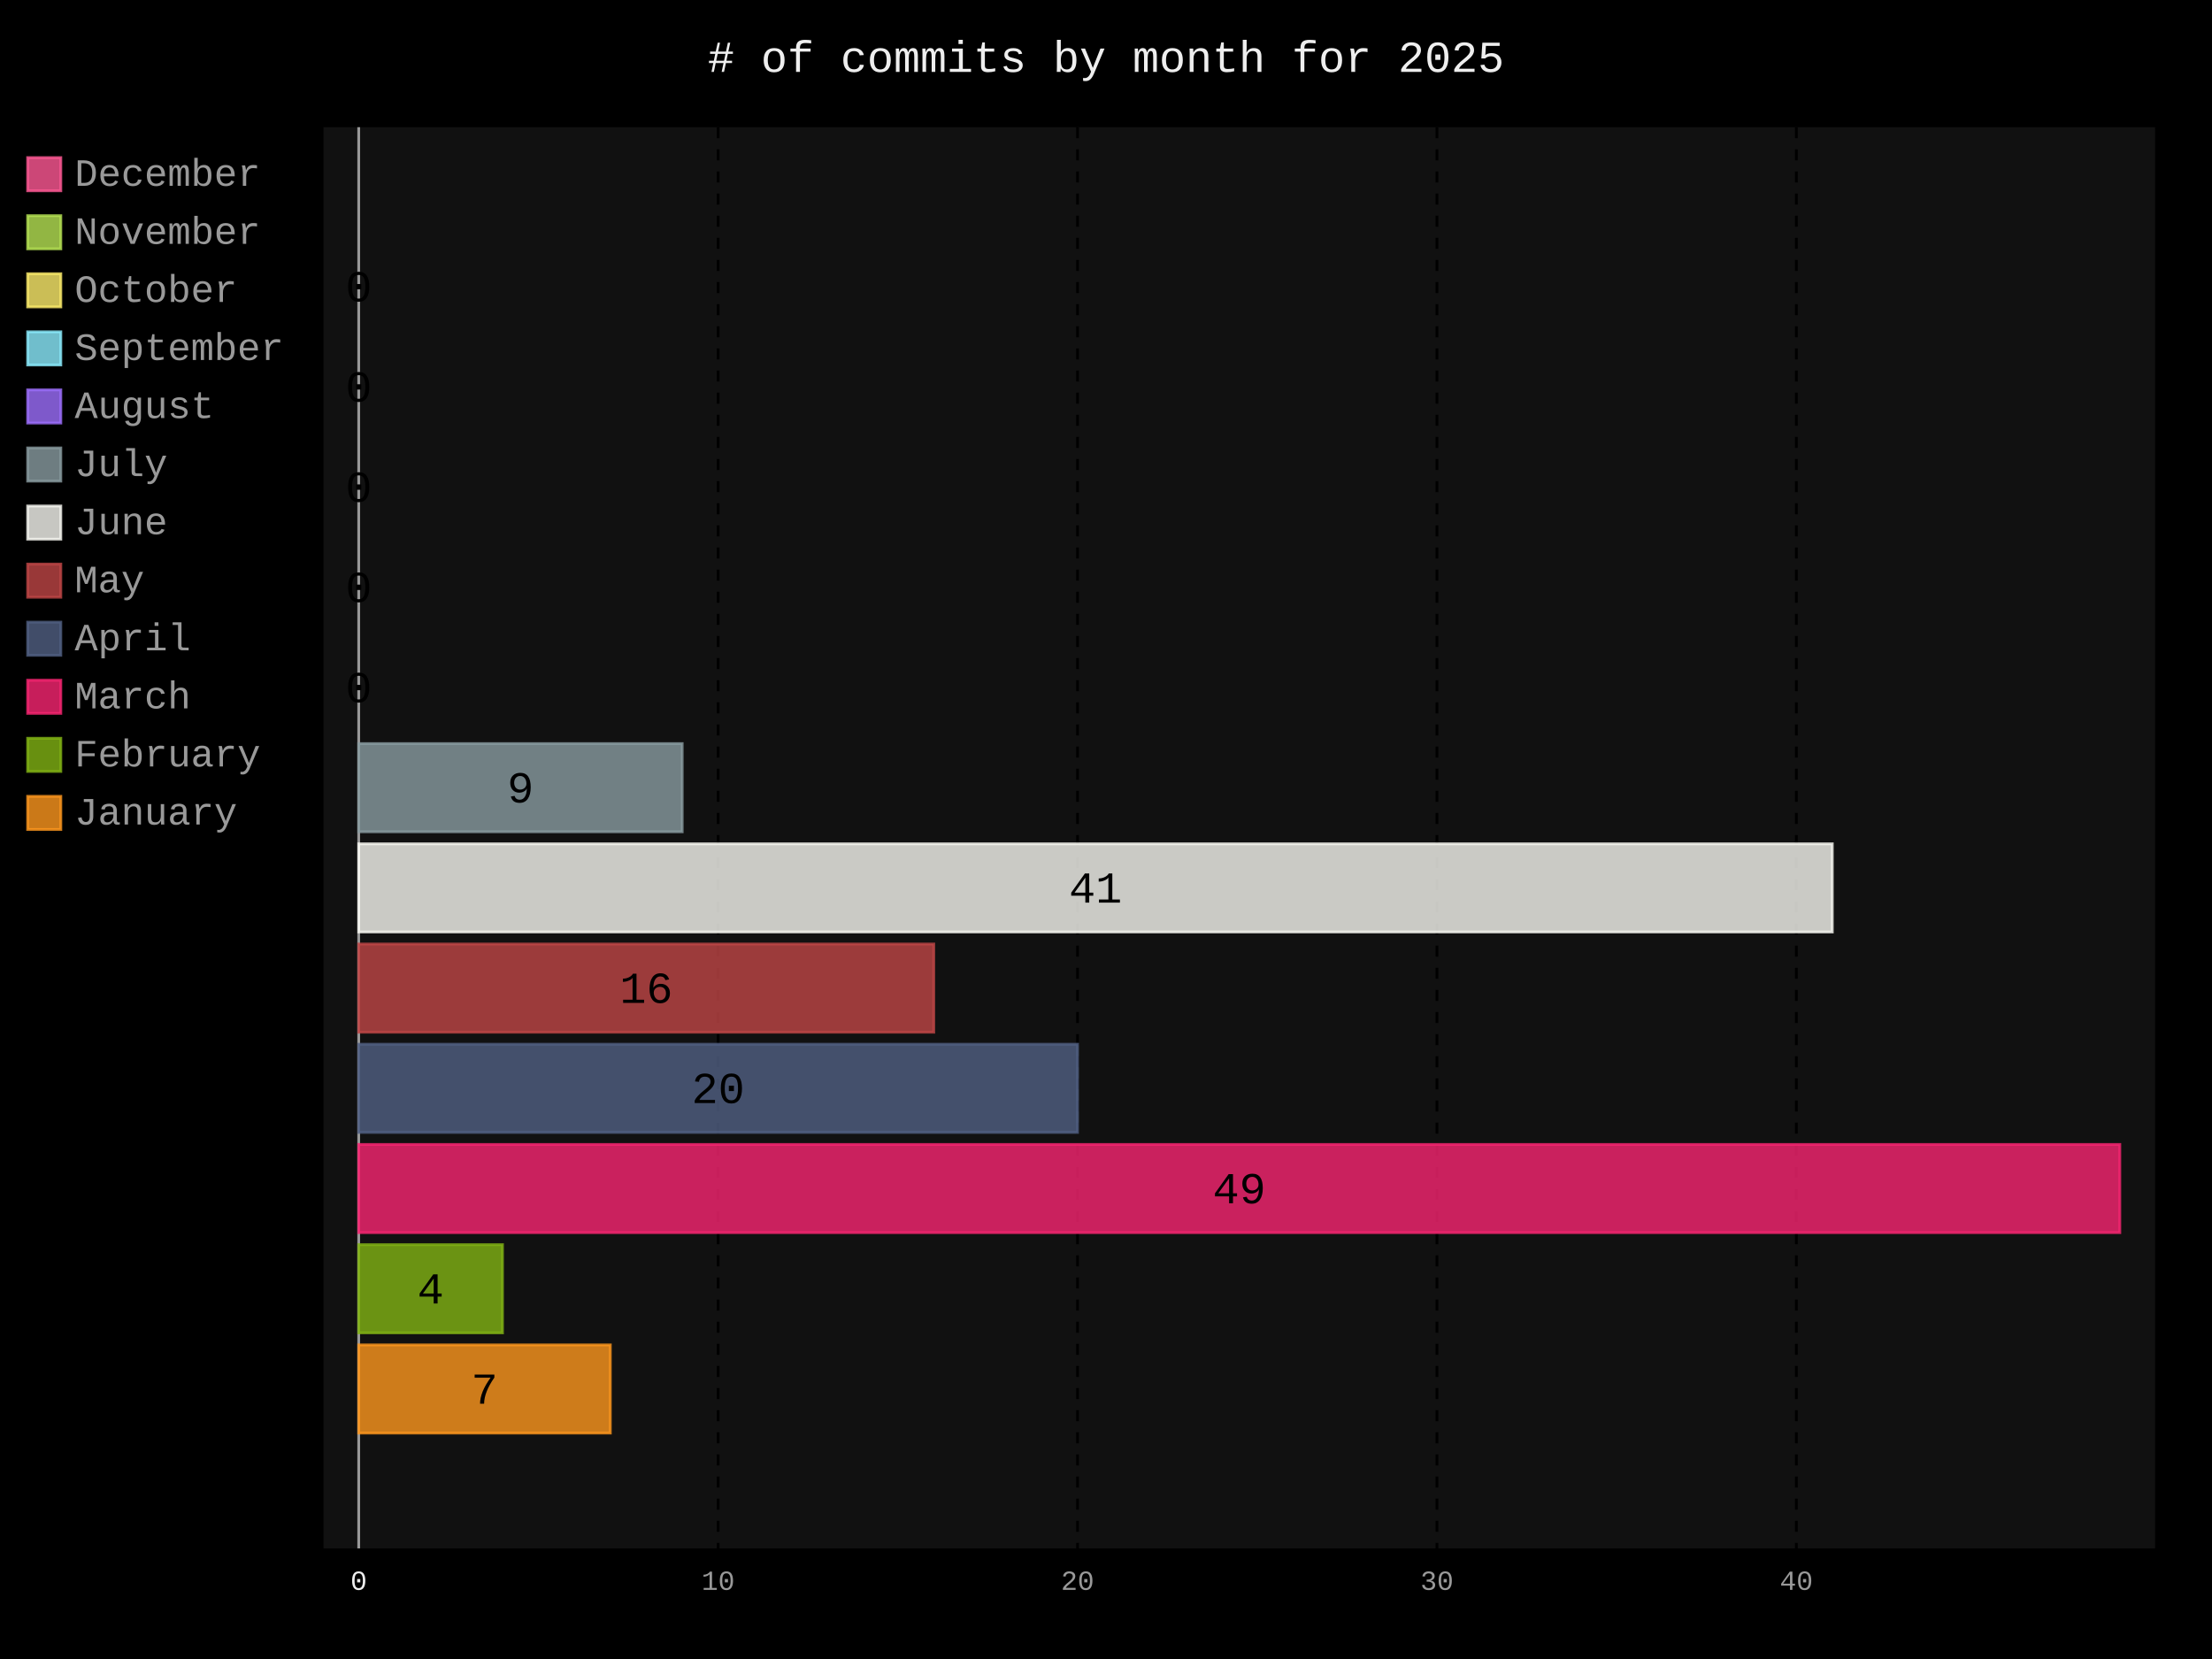
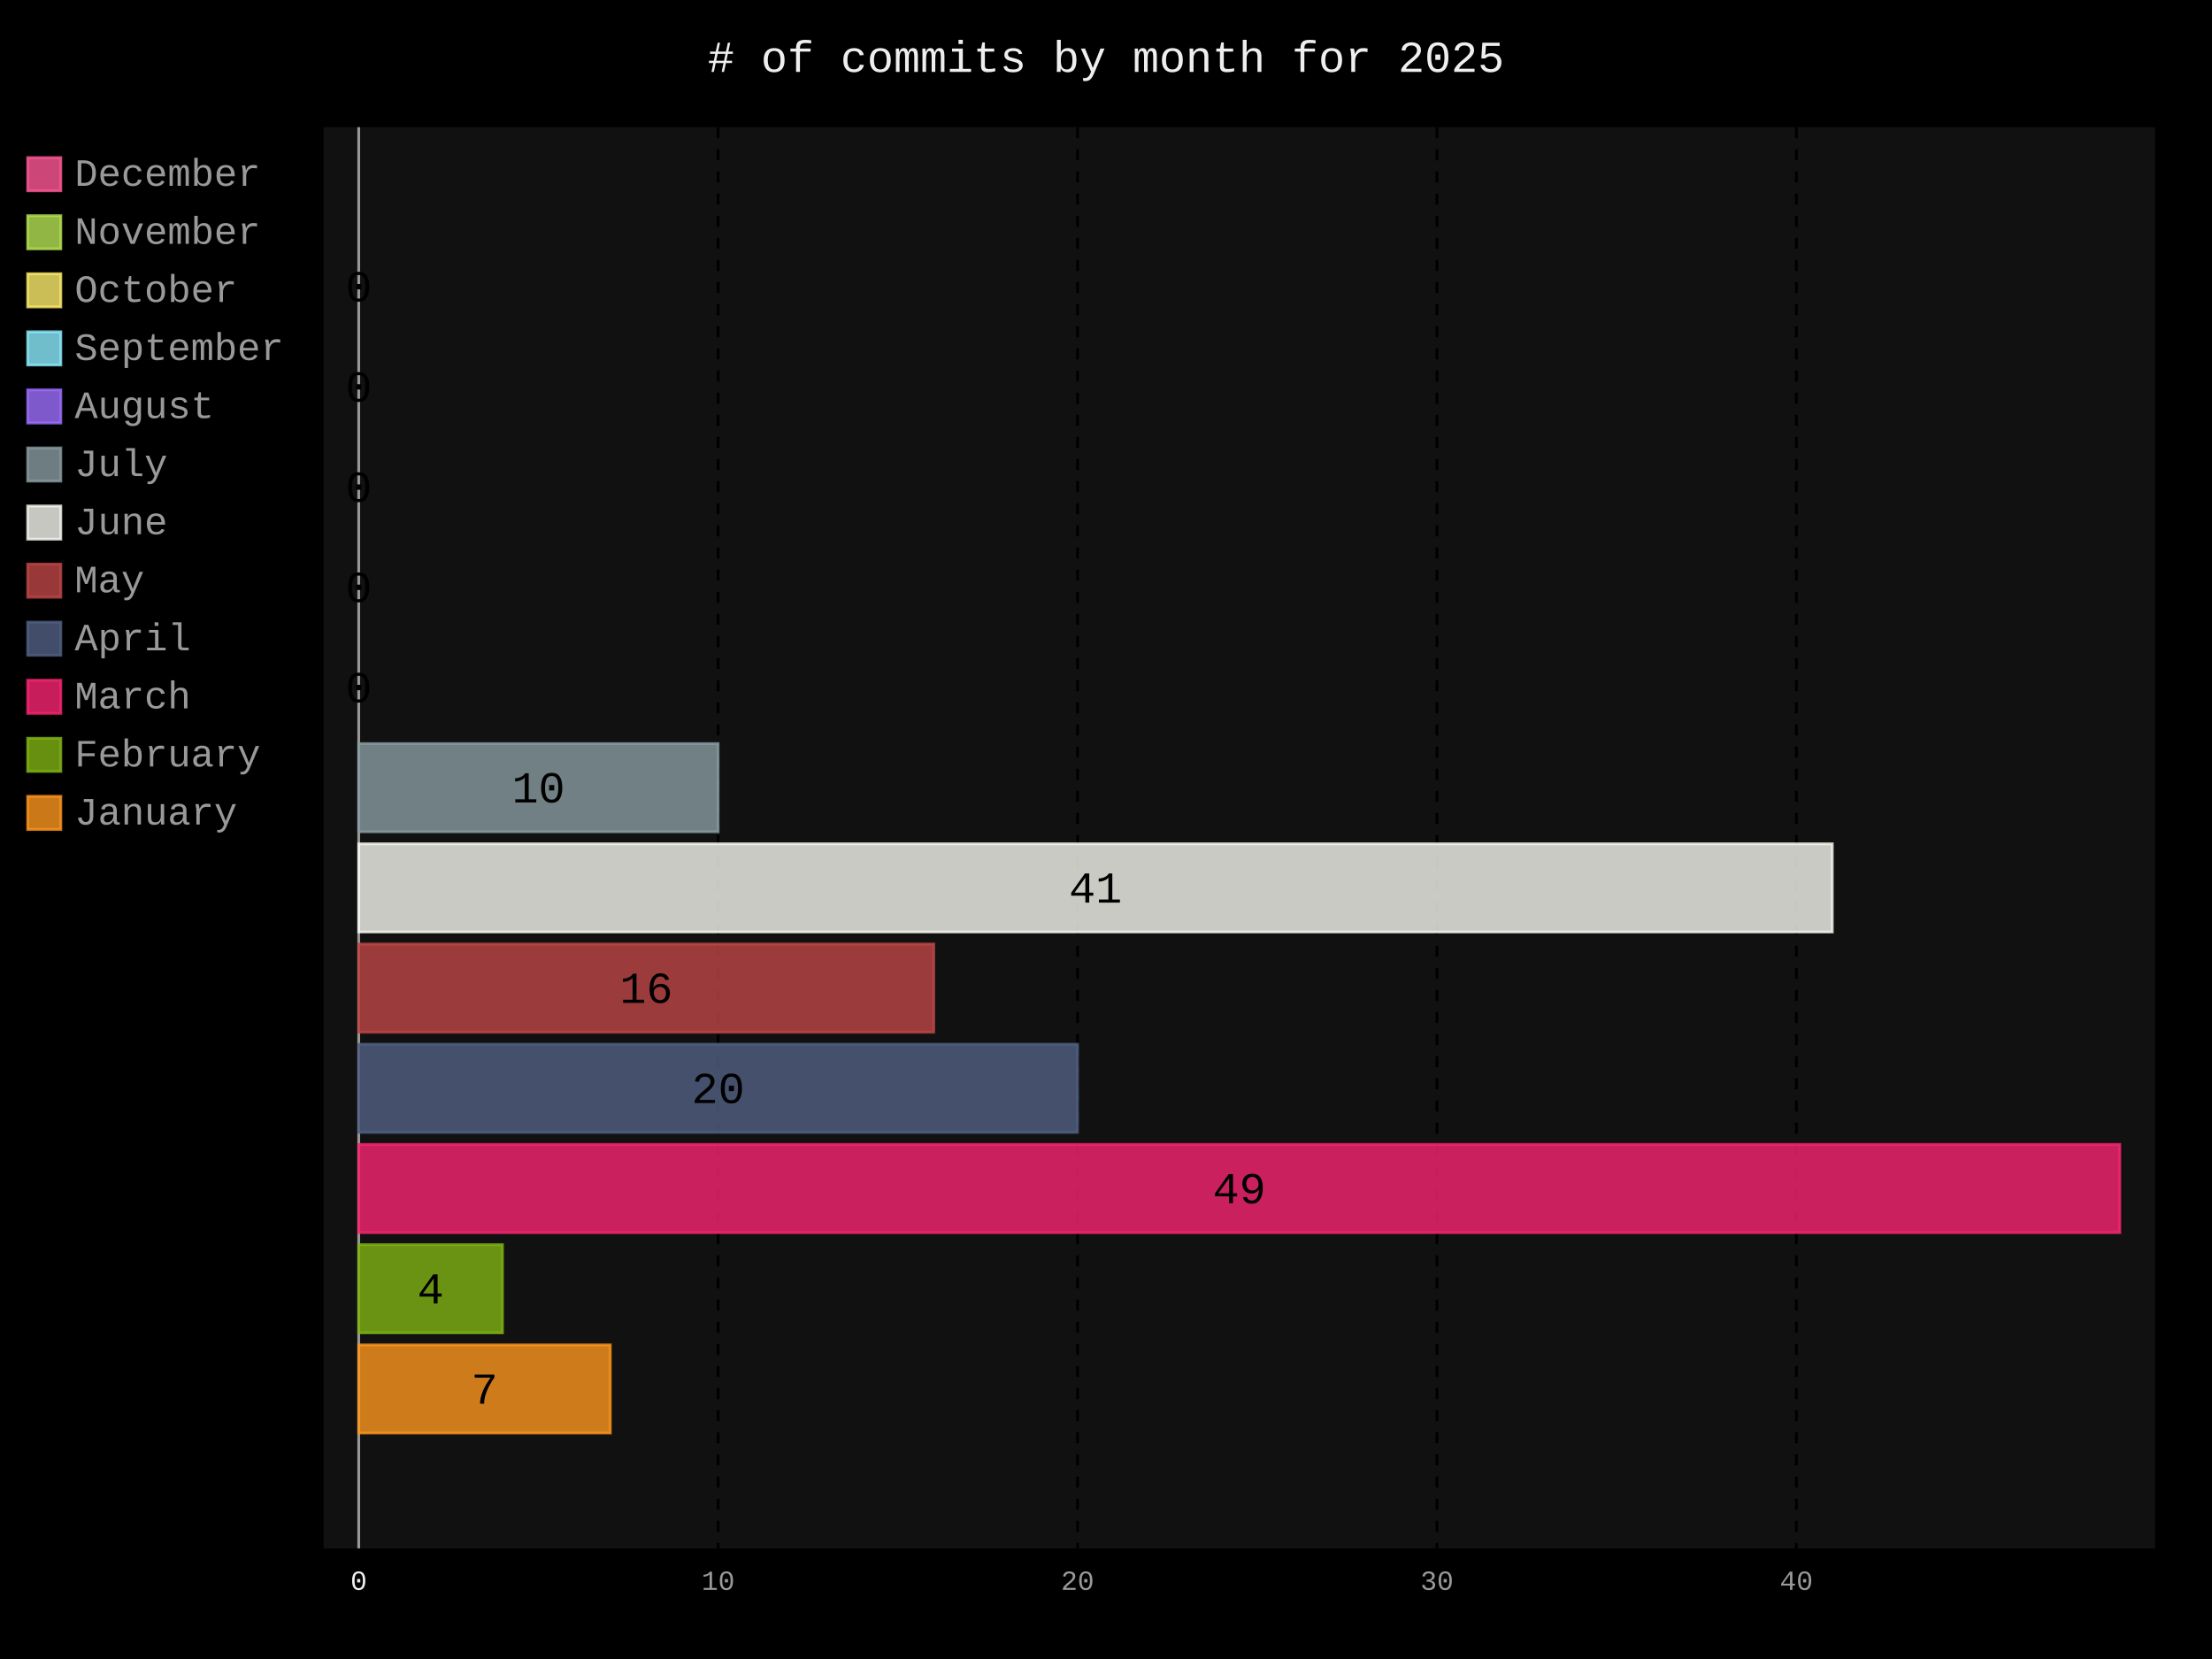
- <svg xmlns="http://www.w3.org/2000/svg" id="chart-46c56756-7fff-4a23-aa4e-d64ae65550ea" class="pygal-chart" viewBox="0 0 800 600">
+ <svg xmlns="http://www.w3.org/2000/svg" id="chart-c73f3f98-4388-4025-b2d1-3c06e62d6d32" class="pygal-chart" viewBox="0 0 800 600">
  <defs>
-     <style type="text/css">#chart-46c56756-7fff-4a23-aa4e-d64ae65550ea{-webkit-user-select:none;-webkit-font-smoothing:antialiased;font-family:Consolas,"Liberation Mono",Menlo,Courier,monospace}#chart-46c56756-7fff-4a23-aa4e-d64ae65550ea .title{font-family:Consolas,"Liberation Mono",Menlo,Courier,monospace;font-size:16px}#chart-46c56756-7fff-4a23-aa4e-d64ae65550ea .legends .legend text{font-family:Consolas,"Liberation Mono",Menlo,Courier,monospace;font-size:14px}#chart-46c56756-7fff-4a23-aa4e-d64ae65550ea .axis text{font-family:Consolas,"Liberation Mono",Menlo,Courier,monospace;font-size:10px}#chart-46c56756-7fff-4a23-aa4e-d64ae65550ea .axis text.major{font-family:Consolas,"Liberation Mono",Menlo,Courier,monospace;font-size:10px}#chart-46c56756-7fff-4a23-aa4e-d64ae65550ea .text-overlay text.value{font-family:Consolas,"Liberation Mono",Menlo,Courier,monospace;font-size:16px}#chart-46c56756-7fff-4a23-aa4e-d64ae65550ea .text-overlay text.label{font-family:Consolas,"Liberation Mono",Menlo,Courier,monospace;font-size:10px}#chart-46c56756-7fff-4a23-aa4e-d64ae65550ea .tooltip{font-family:Consolas,"Liberation Mono",Menlo,Courier,monospace;font-size:14px}#chart-46c56756-7fff-4a23-aa4e-d64ae65550ea text.no_data{font-family:Consolas,"Liberation Mono",Menlo,Courier,monospace;font-size:64px}
- #chart-46c56756-7fff-4a23-aa4e-d64ae65550ea{background-color:black}#chart-46c56756-7fff-4a23-aa4e-d64ae65550ea path,#chart-46c56756-7fff-4a23-aa4e-d64ae65550ea line,#chart-46c56756-7fff-4a23-aa4e-d64ae65550ea rect,#chart-46c56756-7fff-4a23-aa4e-d64ae65550ea circle{-webkit-transition:250ms;-moz-transition:250ms;transition:250ms}#chart-46c56756-7fff-4a23-aa4e-d64ae65550ea .graph &gt; .background{fill:black}#chart-46c56756-7fff-4a23-aa4e-d64ae65550ea .plot &gt; .background{fill:#111}#chart-46c56756-7fff-4a23-aa4e-d64ae65550ea .graph{fill:#999}#chart-46c56756-7fff-4a23-aa4e-d64ae65550ea text.no_data{fill:#eee}#chart-46c56756-7fff-4a23-aa4e-d64ae65550ea .title{fill:#eee}#chart-46c56756-7fff-4a23-aa4e-d64ae65550ea .legends .legend text{fill:#999}#chart-46c56756-7fff-4a23-aa4e-d64ae65550ea .legends .legend:hover text{fill:#eee}#chart-46c56756-7fff-4a23-aa4e-d64ae65550ea .axis .line{stroke:#eee}#chart-46c56756-7fff-4a23-aa4e-d64ae65550ea .axis .guide.line{stroke:#555}#chart-46c56756-7fff-4a23-aa4e-d64ae65550ea .axis .major.line{stroke:#999}#chart-46c56756-7fff-4a23-aa4e-d64ae65550ea .axis text.major{fill:#eee}#chart-46c56756-7fff-4a23-aa4e-d64ae65550ea .axis.y .guides:hover .guide.line,#chart-46c56756-7fff-4a23-aa4e-d64ae65550ea .line-graph .axis.x .guides:hover .guide.line,#chart-46c56756-7fff-4a23-aa4e-d64ae65550ea .stackedline-graph .axis.x .guides:hover .guide.line,#chart-46c56756-7fff-4a23-aa4e-d64ae65550ea .xy-graph .axis.x .guides:hover .guide.line{stroke:#eee}#chart-46c56756-7fff-4a23-aa4e-d64ae65550ea .axis .guides:hover text{fill:#eee}#chart-46c56756-7fff-4a23-aa4e-d64ae65550ea .reactive{fill-opacity:.8;stroke-opacity:.8;stroke-width:1}#chart-46c56756-7fff-4a23-aa4e-d64ae65550ea .ci{stroke:#999}#chart-46c56756-7fff-4a23-aa4e-d64ae65550ea .reactive.active,#chart-46c56756-7fff-4a23-aa4e-d64ae65550ea .active .reactive{fill-opacity:.4;stroke-opacity:.9;stroke-width:4}#chart-46c56756-7fff-4a23-aa4e-d64ae65550ea .ci .reactive.active{stroke-width:1.5}#chart-46c56756-7fff-4a23-aa4e-d64ae65550ea .series text{fill:#eee}#chart-46c56756-7fff-4a23-aa4e-d64ae65550ea .tooltip rect{fill:#111;stroke:#eee;-webkit-transition:opacity 250ms;-moz-transition:opacity 250ms;transition:opacity 250ms}#chart-46c56756-7fff-4a23-aa4e-d64ae65550ea .tooltip .label{fill:#999}#chart-46c56756-7fff-4a23-aa4e-d64ae65550ea .tooltip .label{fill:#999}#chart-46c56756-7fff-4a23-aa4e-d64ae65550ea .tooltip .legend{font-size:.8em;fill:#555}#chart-46c56756-7fff-4a23-aa4e-d64ae65550ea .tooltip .x_label{font-size:.6em;fill:#eee}#chart-46c56756-7fff-4a23-aa4e-d64ae65550ea .tooltip .xlink{font-size:.5em;text-decoration:underline}#chart-46c56756-7fff-4a23-aa4e-d64ae65550ea .tooltip .value{font-size:1.5em}#chart-46c56756-7fff-4a23-aa4e-d64ae65550ea .bound{font-size:.5em}#chart-46c56756-7fff-4a23-aa4e-d64ae65550ea .max-value{font-size:.75em;fill:#555}#chart-46c56756-7fff-4a23-aa4e-d64ae65550ea .map-element{fill:#111;stroke:#555 !important}#chart-46c56756-7fff-4a23-aa4e-d64ae65550ea .map-element .reactive{fill-opacity:inherit;stroke-opacity:inherit}#chart-46c56756-7fff-4a23-aa4e-d64ae65550ea .color-0,#chart-46c56756-7fff-4a23-aa4e-d64ae65550ea .color-0 a:visited{stroke:#ff5995;fill:#ff5995}#chart-46c56756-7fff-4a23-aa4e-d64ae65550ea .color-1,#chart-46c56756-7fff-4a23-aa4e-d64ae65550ea .color-1 a:visited{stroke:#b6e354;fill:#b6e354}#chart-46c56756-7fff-4a23-aa4e-d64ae65550ea .color-2,#chart-46c56756-7fff-4a23-aa4e-d64ae65550ea .color-2 a:visited{stroke:#feed6c;fill:#feed6c}#chart-46c56756-7fff-4a23-aa4e-d64ae65550ea .color-3,#chart-46c56756-7fff-4a23-aa4e-d64ae65550ea .color-3 a:visited{stroke:#8cedff;fill:#8cedff}#chart-46c56756-7fff-4a23-aa4e-d64ae65550ea .color-4,#chart-46c56756-7fff-4a23-aa4e-d64ae65550ea .color-4 a:visited{stroke:#9e6ffe;fill:#9e6ffe}#chart-46c56756-7fff-4a23-aa4e-d64ae65550ea .color-5,#chart-46c56756-7fff-4a23-aa4e-d64ae65550ea .color-5 a:visited{stroke:#899ca1;fill:#899ca1}#chart-46c56756-7fff-4a23-aa4e-d64ae65550ea .color-6,#chart-46c56756-7fff-4a23-aa4e-d64ae65550ea .color-6 a:visited{stroke:#f8f8f2;fill:#f8f8f2}#chart-46c56756-7fff-4a23-aa4e-d64ae65550ea .color-7,#chart-46c56756-7fff-4a23-aa4e-d64ae65550ea .color-7 a:visited{stroke:#bf4646;fill:#bf4646}#chart-46c56756-7fff-4a23-aa4e-d64ae65550ea .color-8,#chart-46c56756-7fff-4a23-aa4e-d64ae65550ea .color-8 a:visited{stroke:#516083;fill:#516083}#chart-46c56756-7fff-4a23-aa4e-d64ae65550ea .color-9,#chart-46c56756-7fff-4a23-aa4e-d64ae65550ea .color-9 a:visited{stroke:#f92672;fill:#f92672}#chart-46c56756-7fff-4a23-aa4e-d64ae65550ea .color-10,#chart-46c56756-7fff-4a23-aa4e-d64ae65550ea .color-10 a:visited{stroke:#82b414;fill:#82b414}#chart-46c56756-7fff-4a23-aa4e-d64ae65550ea .color-11,#chart-46c56756-7fff-4a23-aa4e-d64ae65550ea .color-11 a:visited{stroke:#fd971f;fill:#fd971f}#chart-46c56756-7fff-4a23-aa4e-d64ae65550ea .text-overlay .color-0 text{fill:black}#chart-46c56756-7fff-4a23-aa4e-d64ae65550ea .text-overlay .color-1 text{fill:black}#chart-46c56756-7fff-4a23-aa4e-d64ae65550ea .text-overlay .color-2 text{fill:black}#chart-46c56756-7fff-4a23-aa4e-d64ae65550ea .text-overlay .color-3 text{fill:black}#chart-46c56756-7fff-4a23-aa4e-d64ae65550ea .text-overlay .color-4 text{fill:black}#chart-46c56756-7fff-4a23-aa4e-d64ae65550ea .text-overlay .color-5 text{fill:black}#chart-46c56756-7fff-4a23-aa4e-d64ae65550ea .text-overlay .color-6 text{fill:black}#chart-46c56756-7fff-4a23-aa4e-d64ae65550ea .text-overlay .color-7 text{fill:black}#chart-46c56756-7fff-4a23-aa4e-d64ae65550ea .text-overlay .color-8 text{fill:black}#chart-46c56756-7fff-4a23-aa4e-d64ae65550ea .text-overlay .color-9 text{fill:black}#chart-46c56756-7fff-4a23-aa4e-d64ae65550ea .text-overlay .color-10 text{fill:black}#chart-46c56756-7fff-4a23-aa4e-d64ae65550ea .text-overlay .color-11 text{fill:black}
- #chart-46c56756-7fff-4a23-aa4e-d64ae65550ea text.no_data{text-anchor:middle}#chart-46c56756-7fff-4a23-aa4e-d64ae65550ea .guide.line{fill:none}#chart-46c56756-7fff-4a23-aa4e-d64ae65550ea .centered{text-anchor:middle}#chart-46c56756-7fff-4a23-aa4e-d64ae65550ea .title{text-anchor:middle}#chart-46c56756-7fff-4a23-aa4e-d64ae65550ea .legends .legend text{fill-opacity:1}#chart-46c56756-7fff-4a23-aa4e-d64ae65550ea .axis.x text{text-anchor:middle}#chart-46c56756-7fff-4a23-aa4e-d64ae65550ea .axis.x:not(.web) text[transform]{text-anchor:start}#chart-46c56756-7fff-4a23-aa4e-d64ae65550ea .axis.x:not(.web) text[transform].backwards{text-anchor:end}#chart-46c56756-7fff-4a23-aa4e-d64ae65550ea .axis.y text{text-anchor:end}#chart-46c56756-7fff-4a23-aa4e-d64ae65550ea .axis.y text[transform].backwards{text-anchor:start}#chart-46c56756-7fff-4a23-aa4e-d64ae65550ea .axis.y2 text{text-anchor:start}#chart-46c56756-7fff-4a23-aa4e-d64ae65550ea .axis.y2 text[transform].backwards{text-anchor:end}#chart-46c56756-7fff-4a23-aa4e-d64ae65550ea .axis .guide.line{stroke-dasharray:4,4;stroke:black}#chart-46c56756-7fff-4a23-aa4e-d64ae65550ea .axis .major.guide.line{stroke-dasharray:6,6;stroke:black}#chart-46c56756-7fff-4a23-aa4e-d64ae65550ea .horizontal .axis.y .guide.line,#chart-46c56756-7fff-4a23-aa4e-d64ae65550ea .horizontal .axis.y2 .guide.line,#chart-46c56756-7fff-4a23-aa4e-d64ae65550ea .vertical .axis.x .guide.line{opacity:0}#chart-46c56756-7fff-4a23-aa4e-d64ae65550ea .horizontal .axis.always_show .guide.line,#chart-46c56756-7fff-4a23-aa4e-d64ae65550ea .vertical .axis.always_show .guide.line{opacity:1 !important}#chart-46c56756-7fff-4a23-aa4e-d64ae65550ea .axis.y .guides:hover .guide.line,#chart-46c56756-7fff-4a23-aa4e-d64ae65550ea .axis.y2 .guides:hover .guide.line,#chart-46c56756-7fff-4a23-aa4e-d64ae65550ea .axis.x .guides:hover .guide.line{opacity:1}#chart-46c56756-7fff-4a23-aa4e-d64ae65550ea .axis .guides:hover text{opacity:1}#chart-46c56756-7fff-4a23-aa4e-d64ae65550ea .nofill{fill:none}#chart-46c56756-7fff-4a23-aa4e-d64ae65550ea .subtle-fill{fill-opacity:.2}#chart-46c56756-7fff-4a23-aa4e-d64ae65550ea .dot{stroke-width:1px;fill-opacity:1;stroke-opacity:1}#chart-46c56756-7fff-4a23-aa4e-d64ae65550ea .dot.active{stroke-width:5px}#chart-46c56756-7fff-4a23-aa4e-d64ae65550ea .dot.negative{fill:transparent}#chart-46c56756-7fff-4a23-aa4e-d64ae65550ea text,#chart-46c56756-7fff-4a23-aa4e-d64ae65550ea tspan{stroke:none !important}#chart-46c56756-7fff-4a23-aa4e-d64ae65550ea .series text.active{opacity:1}#chart-46c56756-7fff-4a23-aa4e-d64ae65550ea .tooltip rect{fill-opacity:.95;stroke-width:.5}#chart-46c56756-7fff-4a23-aa4e-d64ae65550ea .tooltip text{fill-opacity:1}#chart-46c56756-7fff-4a23-aa4e-d64ae65550ea .showable{visibility:hidden}#chart-46c56756-7fff-4a23-aa4e-d64ae65550ea .showable.shown{visibility:visible}#chart-46c56756-7fff-4a23-aa4e-d64ae65550ea .gauge-background{fill:rgba(229,229,229,1);stroke:none}#chart-46c56756-7fff-4a23-aa4e-d64ae65550ea .bg-lines{stroke:black;stroke-width:2px}</style>
+     <style type="text/css">#chart-c73f3f98-4388-4025-b2d1-3c06e62d6d32{-webkit-user-select:none;-webkit-font-smoothing:antialiased;font-family:Consolas,"Liberation Mono",Menlo,Courier,monospace}#chart-c73f3f98-4388-4025-b2d1-3c06e62d6d32 .title{font-family:Consolas,"Liberation Mono",Menlo,Courier,monospace;font-size:16px}#chart-c73f3f98-4388-4025-b2d1-3c06e62d6d32 .legends .legend text{font-family:Consolas,"Liberation Mono",Menlo,Courier,monospace;font-size:14px}#chart-c73f3f98-4388-4025-b2d1-3c06e62d6d32 .axis text{font-family:Consolas,"Liberation Mono",Menlo,Courier,monospace;font-size:10px}#chart-c73f3f98-4388-4025-b2d1-3c06e62d6d32 .axis text.major{font-family:Consolas,"Liberation Mono",Menlo,Courier,monospace;font-size:10px}#chart-c73f3f98-4388-4025-b2d1-3c06e62d6d32 .text-overlay text.value{font-family:Consolas,"Liberation Mono",Menlo,Courier,monospace;font-size:16px}#chart-c73f3f98-4388-4025-b2d1-3c06e62d6d32 .text-overlay text.label{font-family:Consolas,"Liberation Mono",Menlo,Courier,monospace;font-size:10px}#chart-c73f3f98-4388-4025-b2d1-3c06e62d6d32 .tooltip{font-family:Consolas,"Liberation Mono",Menlo,Courier,monospace;font-size:14px}#chart-c73f3f98-4388-4025-b2d1-3c06e62d6d32 text.no_data{font-family:Consolas,"Liberation Mono",Menlo,Courier,monospace;font-size:64px}
+ #chart-c73f3f98-4388-4025-b2d1-3c06e62d6d32{background-color:black}#chart-c73f3f98-4388-4025-b2d1-3c06e62d6d32 path,#chart-c73f3f98-4388-4025-b2d1-3c06e62d6d32 line,#chart-c73f3f98-4388-4025-b2d1-3c06e62d6d32 rect,#chart-c73f3f98-4388-4025-b2d1-3c06e62d6d32 circle{-webkit-transition:250ms;-moz-transition:250ms;transition:250ms}#chart-c73f3f98-4388-4025-b2d1-3c06e62d6d32 .graph &gt; .background{fill:black}#chart-c73f3f98-4388-4025-b2d1-3c06e62d6d32 .plot &gt; .background{fill:#111}#chart-c73f3f98-4388-4025-b2d1-3c06e62d6d32 .graph{fill:#999}#chart-c73f3f98-4388-4025-b2d1-3c06e62d6d32 text.no_data{fill:#eee}#chart-c73f3f98-4388-4025-b2d1-3c06e62d6d32 .title{fill:#eee}#chart-c73f3f98-4388-4025-b2d1-3c06e62d6d32 .legends .legend text{fill:#999}#chart-c73f3f98-4388-4025-b2d1-3c06e62d6d32 .legends .legend:hover text{fill:#eee}#chart-c73f3f98-4388-4025-b2d1-3c06e62d6d32 .axis .line{stroke:#eee}#chart-c73f3f98-4388-4025-b2d1-3c06e62d6d32 .axis .guide.line{stroke:#555}#chart-c73f3f98-4388-4025-b2d1-3c06e62d6d32 .axis .major.line{stroke:#999}#chart-c73f3f98-4388-4025-b2d1-3c06e62d6d32 .axis text.major{fill:#eee}#chart-c73f3f98-4388-4025-b2d1-3c06e62d6d32 .axis.y .guides:hover .guide.line,#chart-c73f3f98-4388-4025-b2d1-3c06e62d6d32 .line-graph .axis.x .guides:hover .guide.line,#chart-c73f3f98-4388-4025-b2d1-3c06e62d6d32 .stackedline-graph .axis.x .guides:hover .guide.line,#chart-c73f3f98-4388-4025-b2d1-3c06e62d6d32 .xy-graph .axis.x .guides:hover .guide.line{stroke:#eee}#chart-c73f3f98-4388-4025-b2d1-3c06e62d6d32 .axis .guides:hover text{fill:#eee}#chart-c73f3f98-4388-4025-b2d1-3c06e62d6d32 .reactive{fill-opacity:.8;stroke-opacity:.8;stroke-width:1}#chart-c73f3f98-4388-4025-b2d1-3c06e62d6d32 .ci{stroke:#999}#chart-c73f3f98-4388-4025-b2d1-3c06e62d6d32 .reactive.active,#chart-c73f3f98-4388-4025-b2d1-3c06e62d6d32 .active .reactive{fill-opacity:.4;stroke-opacity:.9;stroke-width:4}#chart-c73f3f98-4388-4025-b2d1-3c06e62d6d32 .ci .reactive.active{stroke-width:1.5}#chart-c73f3f98-4388-4025-b2d1-3c06e62d6d32 .series text{fill:#eee}#chart-c73f3f98-4388-4025-b2d1-3c06e62d6d32 .tooltip rect{fill:#111;stroke:#eee;-webkit-transition:opacity 250ms;-moz-transition:opacity 250ms;transition:opacity 250ms}#chart-c73f3f98-4388-4025-b2d1-3c06e62d6d32 .tooltip .label{fill:#999}#chart-c73f3f98-4388-4025-b2d1-3c06e62d6d32 .tooltip .label{fill:#999}#chart-c73f3f98-4388-4025-b2d1-3c06e62d6d32 .tooltip .legend{font-size:.8em;fill:#555}#chart-c73f3f98-4388-4025-b2d1-3c06e62d6d32 .tooltip .x_label{font-size:.6em;fill:#eee}#chart-c73f3f98-4388-4025-b2d1-3c06e62d6d32 .tooltip .xlink{font-size:.5em;text-decoration:underline}#chart-c73f3f98-4388-4025-b2d1-3c06e62d6d32 .tooltip .value{font-size:1.5em}#chart-c73f3f98-4388-4025-b2d1-3c06e62d6d32 .bound{font-size:.5em}#chart-c73f3f98-4388-4025-b2d1-3c06e62d6d32 .max-value{font-size:.75em;fill:#555}#chart-c73f3f98-4388-4025-b2d1-3c06e62d6d32 .map-element{fill:#111;stroke:#555 !important}#chart-c73f3f98-4388-4025-b2d1-3c06e62d6d32 .map-element .reactive{fill-opacity:inherit;stroke-opacity:inherit}#chart-c73f3f98-4388-4025-b2d1-3c06e62d6d32 .color-0,#chart-c73f3f98-4388-4025-b2d1-3c06e62d6d32 .color-0 a:visited{stroke:#ff5995;fill:#ff5995}#chart-c73f3f98-4388-4025-b2d1-3c06e62d6d32 .color-1,#chart-c73f3f98-4388-4025-b2d1-3c06e62d6d32 .color-1 a:visited{stroke:#b6e354;fill:#b6e354}#chart-c73f3f98-4388-4025-b2d1-3c06e62d6d32 .color-2,#chart-c73f3f98-4388-4025-b2d1-3c06e62d6d32 .color-2 a:visited{stroke:#feed6c;fill:#feed6c}#chart-c73f3f98-4388-4025-b2d1-3c06e62d6d32 .color-3,#chart-c73f3f98-4388-4025-b2d1-3c06e62d6d32 .color-3 a:visited{stroke:#8cedff;fill:#8cedff}#chart-c73f3f98-4388-4025-b2d1-3c06e62d6d32 .color-4,#chart-c73f3f98-4388-4025-b2d1-3c06e62d6d32 .color-4 a:visited{stroke:#9e6ffe;fill:#9e6ffe}#chart-c73f3f98-4388-4025-b2d1-3c06e62d6d32 .color-5,#chart-c73f3f98-4388-4025-b2d1-3c06e62d6d32 .color-5 a:visited{stroke:#899ca1;fill:#899ca1}#chart-c73f3f98-4388-4025-b2d1-3c06e62d6d32 .color-6,#chart-c73f3f98-4388-4025-b2d1-3c06e62d6d32 .color-6 a:visited{stroke:#f8f8f2;fill:#f8f8f2}#chart-c73f3f98-4388-4025-b2d1-3c06e62d6d32 .color-7,#chart-c73f3f98-4388-4025-b2d1-3c06e62d6d32 .color-7 a:visited{stroke:#bf4646;fill:#bf4646}#chart-c73f3f98-4388-4025-b2d1-3c06e62d6d32 .color-8,#chart-c73f3f98-4388-4025-b2d1-3c06e62d6d32 .color-8 a:visited{stroke:#516083;fill:#516083}#chart-c73f3f98-4388-4025-b2d1-3c06e62d6d32 .color-9,#chart-c73f3f98-4388-4025-b2d1-3c06e62d6d32 .color-9 a:visited{stroke:#f92672;fill:#f92672}#chart-c73f3f98-4388-4025-b2d1-3c06e62d6d32 .color-10,#chart-c73f3f98-4388-4025-b2d1-3c06e62d6d32 .color-10 a:visited{stroke:#82b414;fill:#82b414}#chart-c73f3f98-4388-4025-b2d1-3c06e62d6d32 .color-11,#chart-c73f3f98-4388-4025-b2d1-3c06e62d6d32 .color-11 a:visited{stroke:#fd971f;fill:#fd971f}#chart-c73f3f98-4388-4025-b2d1-3c06e62d6d32 .text-overlay .color-0 text{fill:black}#chart-c73f3f98-4388-4025-b2d1-3c06e62d6d32 .text-overlay .color-1 text{fill:black}#chart-c73f3f98-4388-4025-b2d1-3c06e62d6d32 .text-overlay .color-2 text{fill:black}#chart-c73f3f98-4388-4025-b2d1-3c06e62d6d32 .text-overlay .color-3 text{fill:black}#chart-c73f3f98-4388-4025-b2d1-3c06e62d6d32 .text-overlay .color-4 text{fill:black}#chart-c73f3f98-4388-4025-b2d1-3c06e62d6d32 .text-overlay .color-5 text{fill:black}#chart-c73f3f98-4388-4025-b2d1-3c06e62d6d32 .text-overlay .color-6 text{fill:black}#chart-c73f3f98-4388-4025-b2d1-3c06e62d6d32 .text-overlay .color-7 text{fill:black}#chart-c73f3f98-4388-4025-b2d1-3c06e62d6d32 .text-overlay .color-8 text{fill:black}#chart-c73f3f98-4388-4025-b2d1-3c06e62d6d32 .text-overlay .color-9 text{fill:black}#chart-c73f3f98-4388-4025-b2d1-3c06e62d6d32 .text-overlay .color-10 text{fill:black}#chart-c73f3f98-4388-4025-b2d1-3c06e62d6d32 .text-overlay .color-11 text{fill:black}
+ #chart-c73f3f98-4388-4025-b2d1-3c06e62d6d32 text.no_data{text-anchor:middle}#chart-c73f3f98-4388-4025-b2d1-3c06e62d6d32 .guide.line{fill:none}#chart-c73f3f98-4388-4025-b2d1-3c06e62d6d32 .centered{text-anchor:middle}#chart-c73f3f98-4388-4025-b2d1-3c06e62d6d32 .title{text-anchor:middle}#chart-c73f3f98-4388-4025-b2d1-3c06e62d6d32 .legends .legend text{fill-opacity:1}#chart-c73f3f98-4388-4025-b2d1-3c06e62d6d32 .axis.x text{text-anchor:middle}#chart-c73f3f98-4388-4025-b2d1-3c06e62d6d32 .axis.x:not(.web) text[transform]{text-anchor:start}#chart-c73f3f98-4388-4025-b2d1-3c06e62d6d32 .axis.x:not(.web) text[transform].backwards{text-anchor:end}#chart-c73f3f98-4388-4025-b2d1-3c06e62d6d32 .axis.y text{text-anchor:end}#chart-c73f3f98-4388-4025-b2d1-3c06e62d6d32 .axis.y text[transform].backwards{text-anchor:start}#chart-c73f3f98-4388-4025-b2d1-3c06e62d6d32 .axis.y2 text{text-anchor:start}#chart-c73f3f98-4388-4025-b2d1-3c06e62d6d32 .axis.y2 text[transform].backwards{text-anchor:end}#chart-c73f3f98-4388-4025-b2d1-3c06e62d6d32 .axis .guide.line{stroke-dasharray:4,4;stroke:black}#chart-c73f3f98-4388-4025-b2d1-3c06e62d6d32 .axis .major.guide.line{stroke-dasharray:6,6;stroke:black}#chart-c73f3f98-4388-4025-b2d1-3c06e62d6d32 .horizontal .axis.y .guide.line,#chart-c73f3f98-4388-4025-b2d1-3c06e62d6d32 .horizontal .axis.y2 .guide.line,#chart-c73f3f98-4388-4025-b2d1-3c06e62d6d32 .vertical .axis.x .guide.line{opacity:0}#chart-c73f3f98-4388-4025-b2d1-3c06e62d6d32 .horizontal .axis.always_show .guide.line,#chart-c73f3f98-4388-4025-b2d1-3c06e62d6d32 .vertical .axis.always_show .guide.line{opacity:1 !important}#chart-c73f3f98-4388-4025-b2d1-3c06e62d6d32 .axis.y .guides:hover .guide.line,#chart-c73f3f98-4388-4025-b2d1-3c06e62d6d32 .axis.y2 .guides:hover .guide.line,#chart-c73f3f98-4388-4025-b2d1-3c06e62d6d32 .axis.x .guides:hover .guide.line{opacity:1}#chart-c73f3f98-4388-4025-b2d1-3c06e62d6d32 .axis .guides:hover text{opacity:1}#chart-c73f3f98-4388-4025-b2d1-3c06e62d6d32 .nofill{fill:none}#chart-c73f3f98-4388-4025-b2d1-3c06e62d6d32 .subtle-fill{fill-opacity:.2}#chart-c73f3f98-4388-4025-b2d1-3c06e62d6d32 .dot{stroke-width:1px;fill-opacity:1;stroke-opacity:1}#chart-c73f3f98-4388-4025-b2d1-3c06e62d6d32 .dot.active{stroke-width:5px}#chart-c73f3f98-4388-4025-b2d1-3c06e62d6d32 .dot.negative{fill:transparent}#chart-c73f3f98-4388-4025-b2d1-3c06e62d6d32 text,#chart-c73f3f98-4388-4025-b2d1-3c06e62d6d32 tspan{stroke:none !important}#chart-c73f3f98-4388-4025-b2d1-3c06e62d6d32 .series text.active{opacity:1}#chart-c73f3f98-4388-4025-b2d1-3c06e62d6d32 .tooltip rect{fill-opacity:.95;stroke-width:.5}#chart-c73f3f98-4388-4025-b2d1-3c06e62d6d32 .tooltip text{fill-opacity:1}#chart-c73f3f98-4388-4025-b2d1-3c06e62d6d32 .showable{visibility:hidden}#chart-c73f3f98-4388-4025-b2d1-3c06e62d6d32 .showable.shown{visibility:visible}#chart-c73f3f98-4388-4025-b2d1-3c06e62d6d32 .gauge-background{fill:rgba(229,229,229,1);stroke:none}#chart-c73f3f98-4388-4025-b2d1-3c06e62d6d32 .bg-lines{stroke:black;stroke-width:2px}</style>
  </defs>
  <g class="graph horizontalbar-graph horizontal">
    <rect x="0" y="0" width="800" height="600" class="background" />
    <g transform="translate(117, 46)" class="plot">
      <rect x="0" y="0" width="662.4" height="514" class="background" />
      <g class="axis x always_show">
        <g class="guides">
          <path d="M12.738 0 v514" class="axis major line" />
          <text x="12.738" y="529.0" class="major">0</text>
        </g>
        <g class="guides">
          <path d="M142.723 0 v514" class="guide line" />
          <text x="142.723" y="529.0" class="">10</text>
        </g>
        <g class="guides">
          <path d="M272.707 0 v514" class="guide line" />
          <text x="272.707" y="529.0" class="">20</text>
        </g>
        <g class="guides">
          <path d="M402.691 0 v514" class="guide line" />
          <text x="402.691" y="529.0" class="">30</text>
        </g>
        <g class="guides">
          <path d="M532.676 0 v514" class="guide line" />
          <text x="532.676" y="529.0" class="">40</text>
        </g>
      </g>
      <g class="series serie-11 color-11">
        <g class="bars">
          <g class="bar">
            <rect x="12.738" y="440.393" rx="0" ry="0" width="90.989" height="31.894" class="rect reactive tooltip-trigger" />
          </g>
        </g>
      </g>
      <g class="series serie-10 color-10">
        <g class="bars">
          <g class="bar">
            <rect x="12.738" y="404.149" rx="0" ry="0" width="51.994" height="31.894" class="rect reactive tooltip-trigger" />
          </g>
        </g>
      </g>
      <g class="series serie-9 color-9">
        <g class="bars">
          <g class="bar">
            <rect x="12.738" y="367.905" rx="0" ry="0" width="636.923" height="31.894" class="rect reactive tooltip-trigger" />
          </g>
        </g>
      </g>
      <g class="series serie-8 color-8">
        <g class="bars">
          <g class="bar">
            <rect x="12.738" y="331.662" rx="0" ry="0" width="259.969" height="31.894" class="rect reactive tooltip-trigger" />
          </g>
        </g>
      </g>
      <g class="series serie-7 color-7">
        <g class="bars">
          <g class="bar">
            <rect x="12.738" y="295.418" rx="0" ry="0" width="207.975" height="31.894" class="rect reactive tooltip-trigger" />
          </g>
        </g>
      </g>
      <g class="series serie-6 color-6">
        <g class="bars">
          <g class="bar">
            <rect x="12.738" y="259.175" rx="0" ry="0" width="532.936" height="31.894" class="rect reactive tooltip-trigger" />
          </g>
        </g>
      </g>
      <g class="series serie-5 color-5">
        <g class="bars">
          <g class="bar">
-             <rect x="12.738" y="222.931" rx="0" ry="0" width="116.986" height="31.894" class="rect reactive tooltip-trigger" />
+             <rect x="12.738" y="222.931" rx="0" ry="0" width="129.984" height="31.894" class="rect reactive tooltip-trigger" />
          </g>
        </g>
      </g>
      <g class="series serie-4 color-4">
        <g class="bars">
          <g class="bar">
            <rect x="12.738" y="186.687" rx="0" ry="0" height="31.894" class="rect reactive tooltip-trigger" />
          </g>
        </g>
      </g>
      <g class="series serie-3 color-3">
        <g class="bars">
          <g class="bar">
            <rect x="12.738" y="150.444" rx="0" ry="0" height="31.894" class="rect reactive tooltip-trigger" />
          </g>
        </g>
      </g>
      <g class="series serie-2 color-2">
        <g class="bars">
          <g class="bar">
            <rect x="12.738" y="114.2" rx="0" ry="0" height="31.894" class="rect reactive tooltip-trigger" />
          </g>
        </g>
      </g>
      <g class="series serie-1 color-1">
        <g class="bars">
          <g class="bar">
            <rect x="12.738" y="77.957" rx="0" ry="0" height="31.894" class="rect reactive tooltip-trigger" />
          </g>
        </g>
      </g>
      <g class="series serie-0 color-0">
        <g class="bars">
          <g class="bar">
            <rect x="12.738" y="41.713" rx="0" ry="0" height="31.894" class="rect reactive tooltip-trigger" />
          </g>
        </g>
      </g>
    </g>
    <g class="titles">
      <text x="400.0" y="26" class="title plot_title"># of commits by month for 2025</text>
    </g>
    <g transform="translate(117, 46)" class="plot overlay">
      <g class="series serie-11 color-11" />
      <g class="series serie-10 color-10" />
      <g class="series serie-9 color-9" />
      <g class="series serie-8 color-8" />
      <g class="series serie-7 color-7" />
      <g class="series serie-6 color-6" />
      <g class="series serie-5 color-5" />
      <g class="series serie-4 color-4" />
      <g class="series serie-3 color-3" />
      <g class="series serie-2 color-2" />
      <g class="series serie-1 color-1" />
      <g class="series serie-0 color-0" />
    </g>
    <g transform="translate(117, 46)" class="plot text-overlay">
      <g class="series serie-11 color-11">
        <text text-anchor="middle" x="58.233" y="461.673" class="value">7</text>
      </g>
      <g class="series serie-10 color-10">
        <text text-anchor="middle" x="38.735" y="425.429" class="value">4</text>
      </g>
      <g class="series serie-9 color-9">
        <text text-anchor="middle" x="331.2" y="389.186" class="value">49</text>
      </g>
      <g class="series serie-8 color-8">
        <text text-anchor="middle" x="142.723" y="352.942" class="value">20</text>
      </g>
      <g class="series serie-7 color-7">
        <text text-anchor="middle" x="116.726" y="316.699" class="value">16</text>
      </g>
      <g class="series serie-6 color-6">
        <text text-anchor="middle" x="279.206" y="280.455" class="value">41</text>
      </g>
      <g class="series serie-5 color-5">
-         <text text-anchor="middle" x="71.231" y="244.212" class="value">9</text>
+         <text text-anchor="middle" x="77.731" y="244.212" class="value">10</text>
      </g>
      <g class="series serie-4 color-4">
        <text text-anchor="middle" x="12.738" y="207.968" class="value">0</text>
      </g>
      <g class="series serie-3 color-3">
        <text text-anchor="middle" x="12.738" y="171.724" class="value">0</text>
      </g>
      <g class="series serie-2 color-2">
        <text text-anchor="middle" x="12.738" y="135.481" class="value">0</text>
      </g>
      <g class="series serie-1 color-1">
        <text text-anchor="middle" x="12.738" y="99.237" class="value">0</text>
      </g>
      <g class="series serie-0 color-0">
        <text text-anchor="middle" x="12.738" y="62.994" class="value">0</text>
      </g>
    </g>
    <g transform="translate(117, 46)" class="plot tooltip-overlay">
      <g transform="translate(0 0)" style="opacity: 0" class="tooltip">
        <rect rx="0" ry="0" width="0" height="0" class="tooltip-box" />
        <g class="text" />
      </g>
    </g>
    <g transform="translate(10, 56)" class="legends">
      <g id="activate-serie-0" class="legend reactive activate-serie">
        <rect x="0.0" y="1.0" width="12" height="12" class="color-0 reactive" />
        <text x="17.0" y="11.2">December</text>
      </g>
      <g id="activate-serie-1" class="legend reactive activate-serie">
        <rect x="0.0" y="22.0" width="12" height="12" class="color-1 reactive" />
        <text x="17.0" y="32.2">November</text>
      </g>
      <g id="activate-serie-2" class="legend reactive activate-serie">
        <rect x="0.0" y="43.0" width="12" height="12" class="color-2 reactive" />
        <text x="17.0" y="53.2">October</text>
      </g>
      <g id="activate-serie-3" class="legend reactive activate-serie">
        <rect x="0.0" y="64.0" width="12" height="12" class="color-3 reactive" />
        <text x="17.0" y="74.2">September</text>
      </g>
      <g id="activate-serie-4" class="legend reactive activate-serie">
        <rect x="0.0" y="85.0" width="12" height="12" class="color-4 reactive" />
        <text x="17.0" y="95.2">August</text>
      </g>
      <g id="activate-serie-5" class="legend reactive activate-serie">
        <rect x="0.0" y="106.0" width="12" height="12" class="color-5 reactive" />
        <text x="17.0" y="116.2">July</text>
      </g>
      <g id="activate-serie-6" class="legend reactive activate-serie">
        <rect x="0.0" y="127.0" width="12" height="12" class="color-6 reactive" />
        <text x="17.0" y="137.2">June</text>
      </g>
      <g id="activate-serie-7" class="legend reactive activate-serie">
        <rect x="0.0" y="148.0" width="12" height="12" class="color-7 reactive" />
        <text x="17.0" y="158.2">May</text>
      </g>
      <g id="activate-serie-8" class="legend reactive activate-serie">
        <rect x="0.0" y="169.0" width="12" height="12" class="color-8 reactive" />
        <text x="17.0" y="179.2">April</text>
      </g>
      <g id="activate-serie-9" class="legend reactive activate-serie">
        <rect x="0.0" y="190.0" width="12" height="12" class="color-9 reactive" />
        <text x="17.0" y="200.2">March</text>
      </g>
      <g id="activate-serie-10" class="legend reactive activate-serie">
        <rect x="0.0" y="211.0" width="12" height="12" class="color-10 reactive" />
        <text x="17.0" y="221.2">February</text>
      </g>
      <g id="activate-serie-11" class="legend reactive activate-serie">
        <rect x="0.0" y="232.0" width="12" height="12" class="color-11 reactive" />
        <text x="17.0" y="242.2">January</text>
      </g>
    </g>
    <g transform="translate(790, 56)" class="legends" />
  </g>
</svg>
